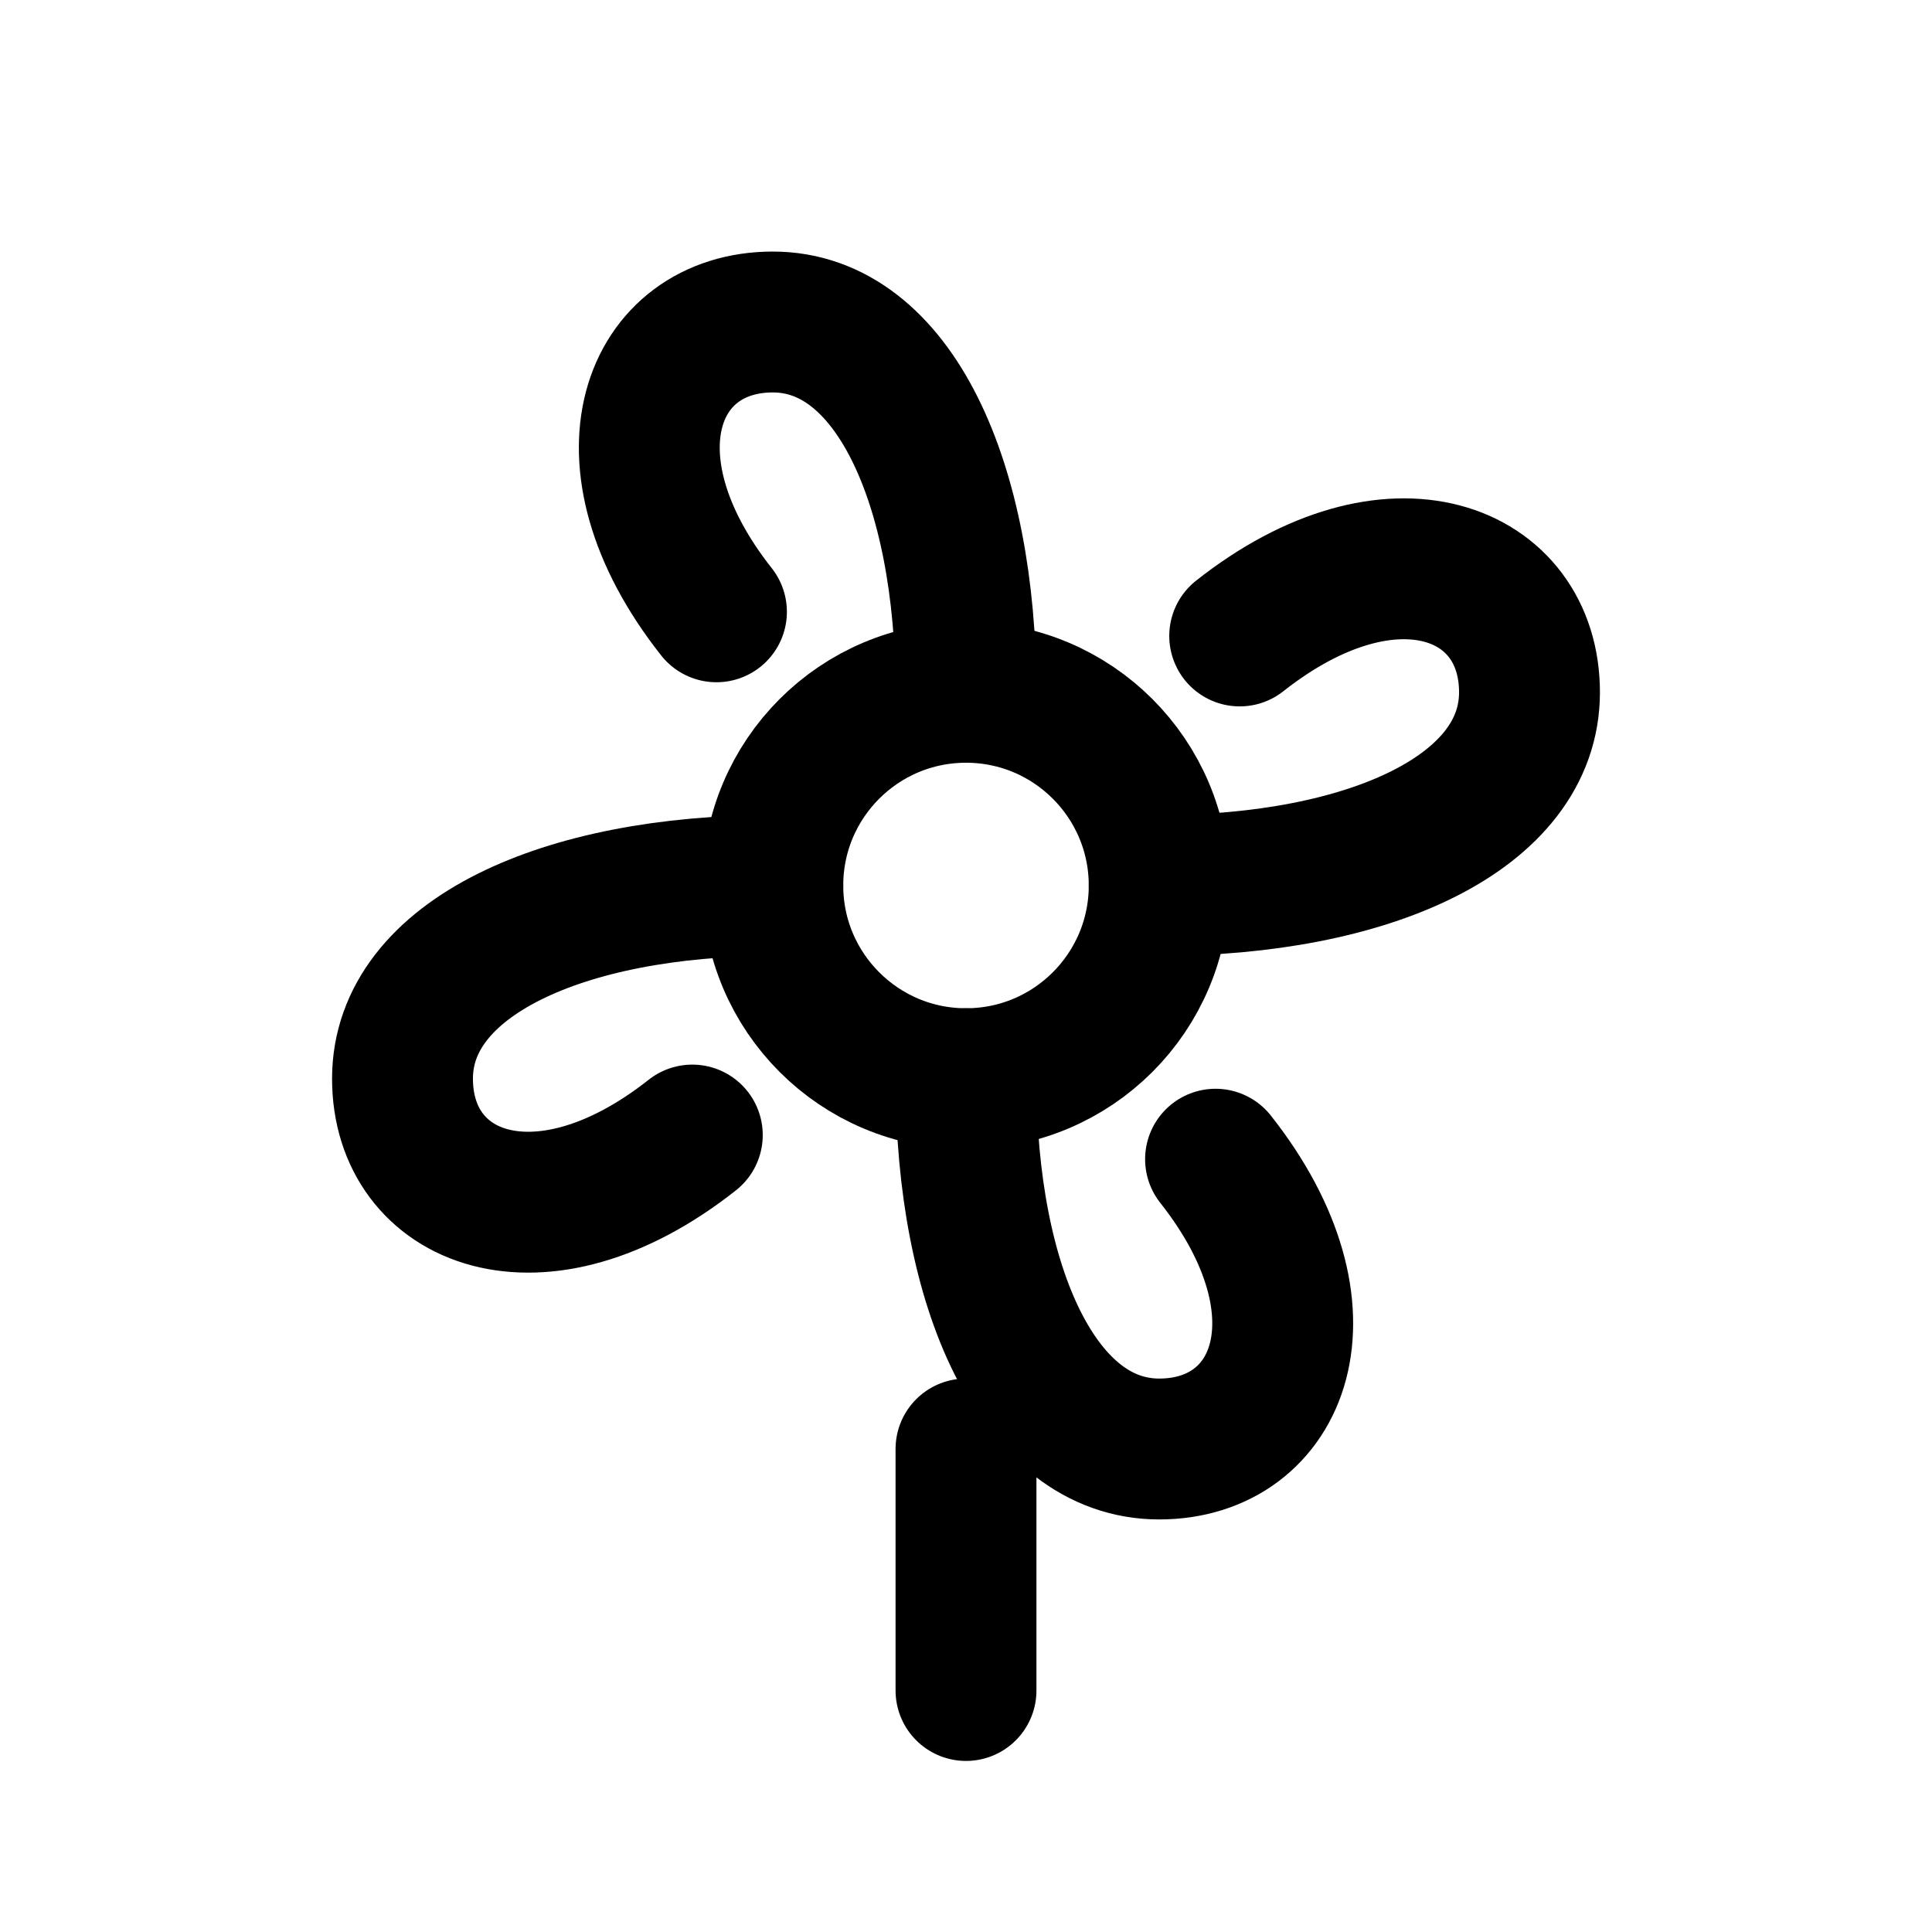
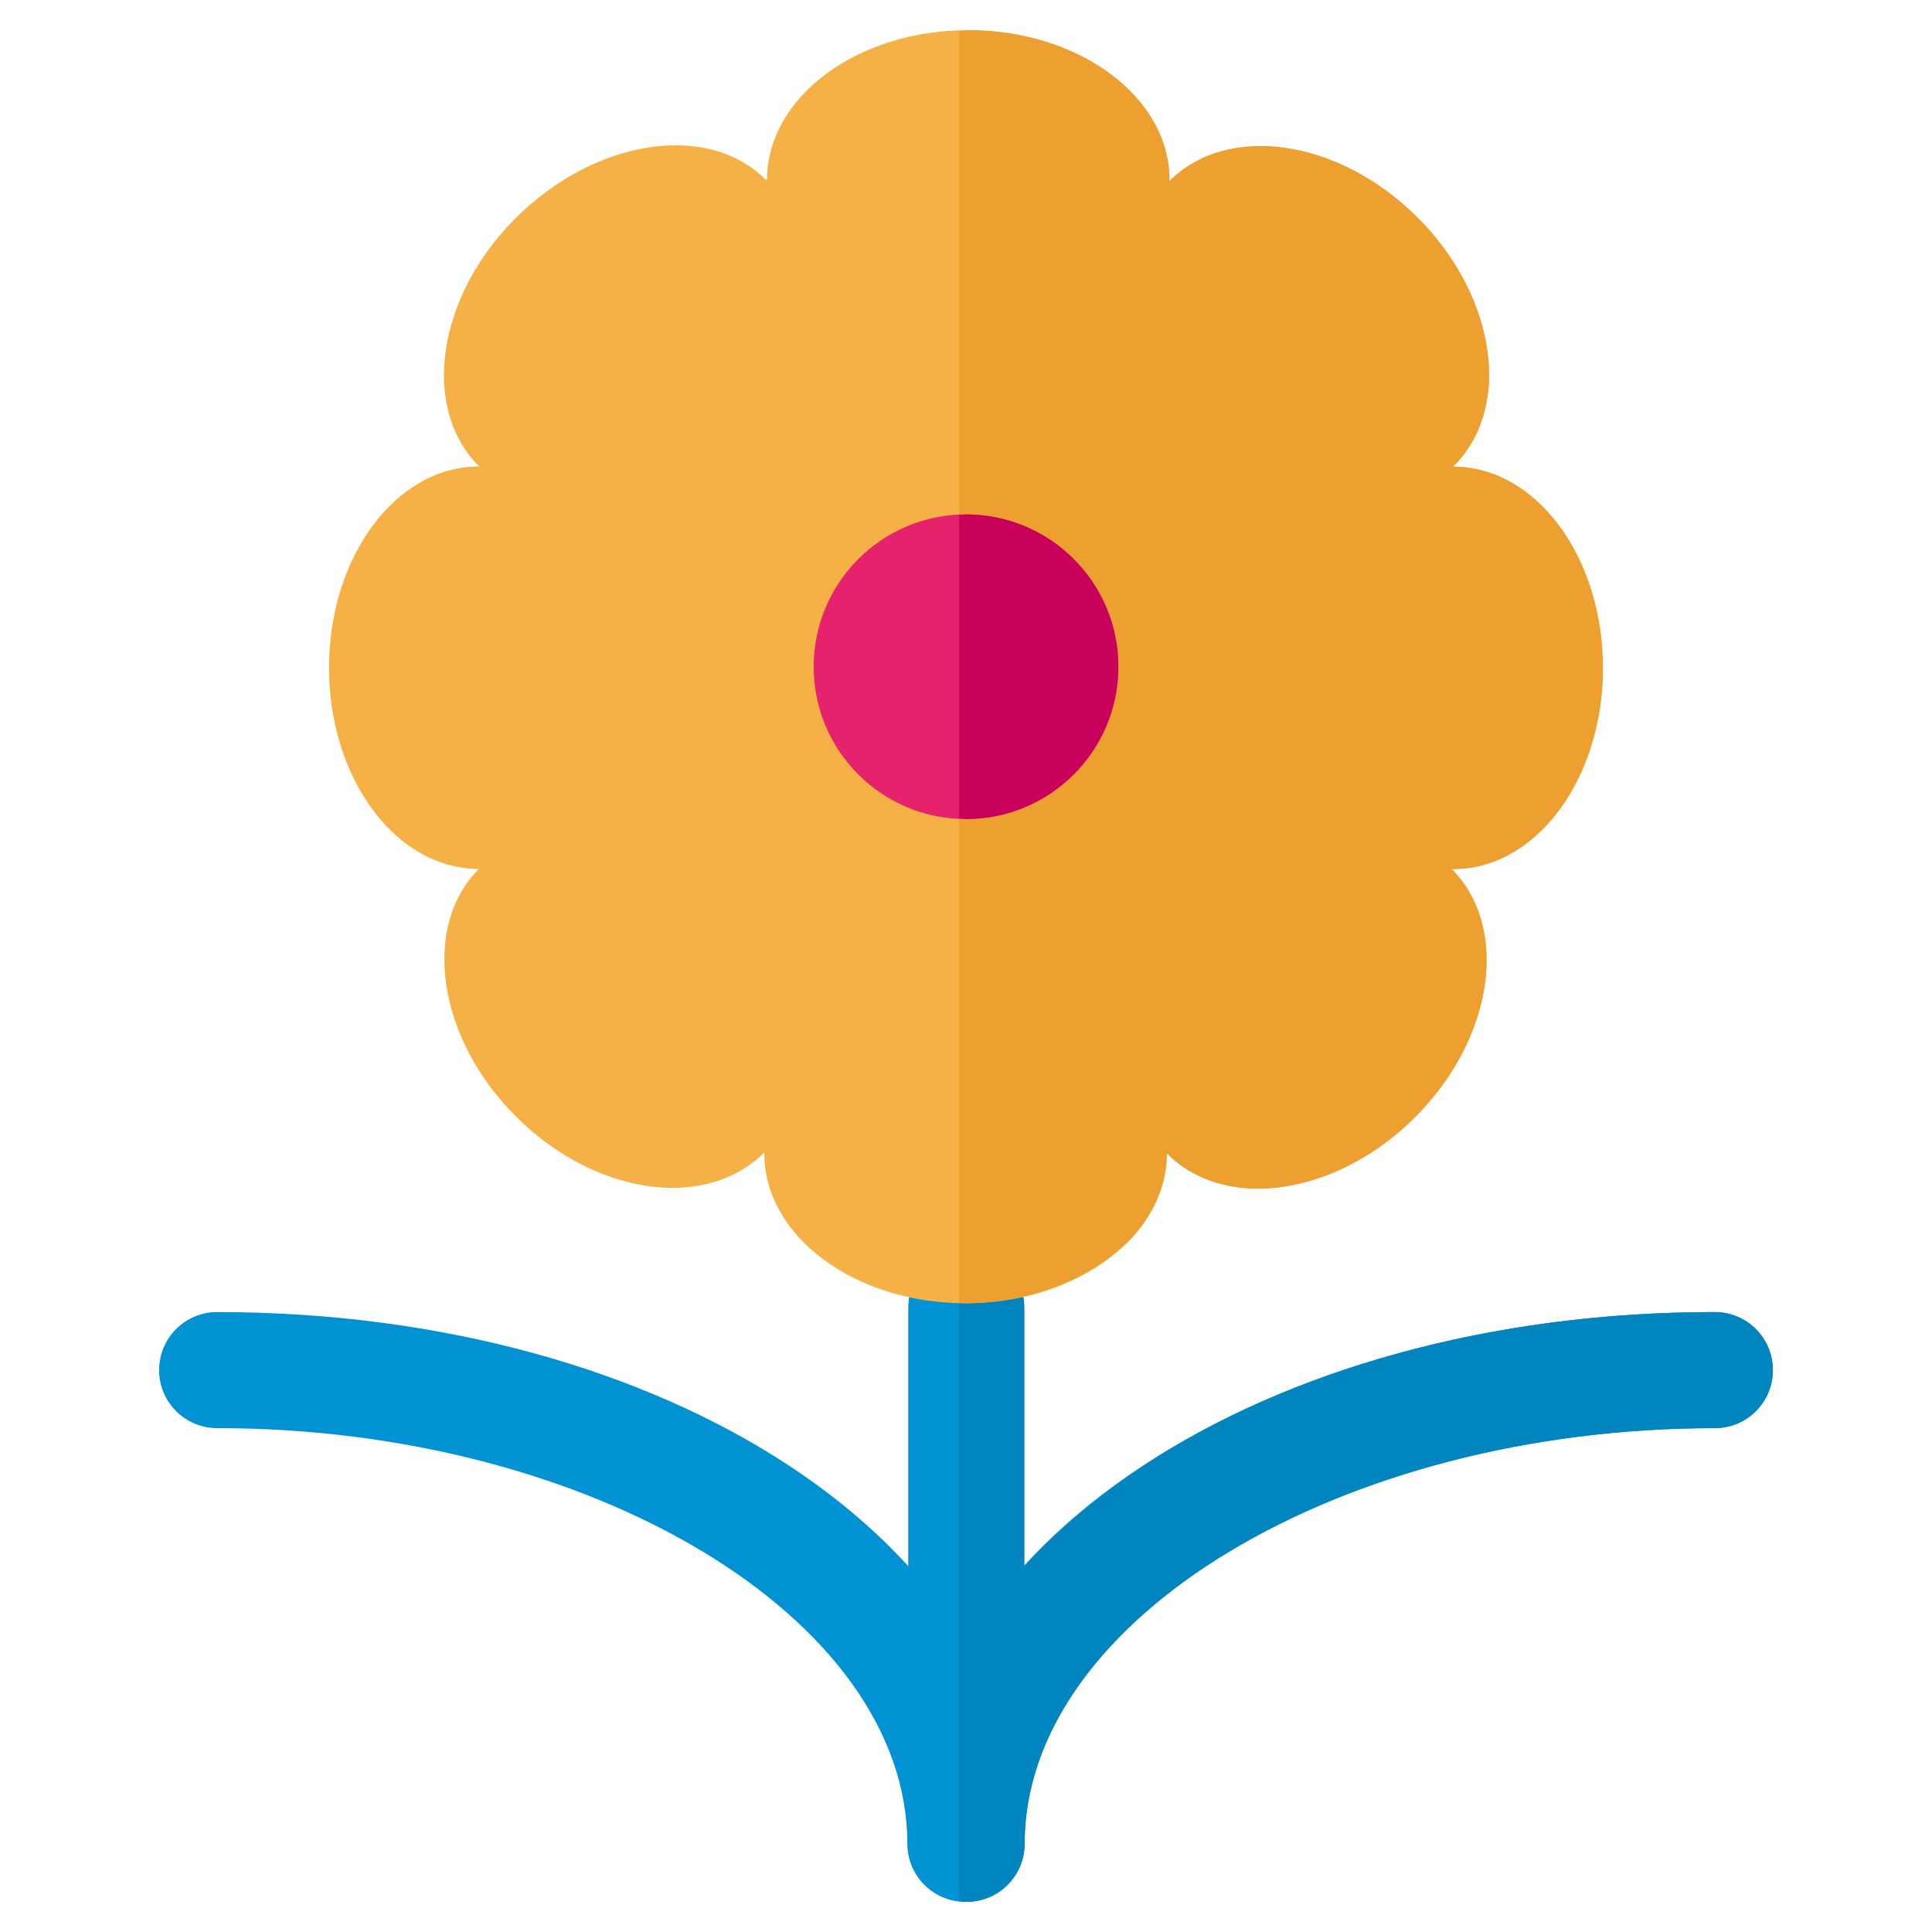
- <svg xmlns="http://www.w3.org/2000/svg" viewBox="0 0 24 24" fill="none" stroke="#000" stroke-width="1.75" stroke-linecap="round" stroke-linejoin="round">
-   <circle cx="12" cy="11" r="2.4" />
-   <path d="M12 8.6c0-2.6-.9-4.6-2.4-4.6S7.4 5.7 8.9 7.6" />
-   <path d="M14.4 11c2.6 0 4.6-.9 4.6-2.4s-1.7-2.2-3.6-.7" />
-   <path d="M12 13.4c0 2.6.9 4.6 2.4 4.6s2.2-1.7.7-3.6" />
-   <path d="M9.6 11c-2.6 0-4.6.9-4.6 2.4s1.7 2.2 3.6.7" />
-   <path d="M12 18v3" />
+ <svg xmlns="http://www.w3.org/2000/svg" width="800px" height="800px" viewBox="0 0 1024 1024" class="icon" version="1.1">
+   <path d="M512.144 986.56a30.728 30.728 0 0 1-30.752-30.752V693.152a30.736 30.736 0 1 1 61.488 0v262.664a30.72 30.72 0 0 1-30.736 30.744z" fill="#0092D2" />
+   <path d="M511.664 1008a30.728 30.728 0 0 1-30.752-30.752c0-119.408-167.52-220.312-365.824-220.312-17 0-30.752-13.752-30.752-30.752s13.76-30.76 30.752-30.76c239.632 0 427.304 123.8 427.304 281.824A30.72 30.72 0 0 1 511.664 1008z" fill="#0092D2" />
+   <path d="M512.32 1008a30.728 30.728 0 0 1-30.752-30.752c0-158.024 187.744-281.824 427.336-281.824 17 0 30.752 13.76 30.752 30.76s-13.752 30.752-30.752 30.752c-198.264 0-365.84 100.904-365.84 220.312A30.736 30.736 0 0 1 512.32 1008z" fill="#0092D2" />
+   <path d="M908.904 695.432c-157.304 0-291.848 53.576-366.032 134.968V693.152a30.736 30.736 0 0 0-30.736-30.76c-1.352 0-2.52 0.608-3.84 0.792v344.168c1.168 0.12 2.168 0.656 3.36 0.656 0.12 0 0.208-0.064 0.336-0.064 0.12 0 0.208 0.064 0.328 0.064a30.736 30.736 0 0 0 30.744-30.752c0-119.408 167.576-220.312 365.84-220.312 17 0 30.752-13.752 30.752-30.752s-13.752-30.76-30.752-30.76z" fill="#0085BF" />
+   <path d="M253.744 247.248c-43.848 0-79.336 47.72-79.336 106.648 0 37.992 14.8 71.384 37.056 90.28 12.248 10.336 26.728 16.368 42.28 16.368l0.36-0.36c-31 30.96-22.344 89.904 19.312 131.528 26.848 26.904 60.936 40 90.04 37.6 15.944-1.392 30.48-7.336 41.472-18.328l0.184 0.432c0.024 43.784 47.808 79.336 106.672 79.336 38.072 0 71.336-14.888 90.256-37.12 10.336-12.248 16.408-26.728 16.408-42.28h0.056c10.992 11.048 25.52 17 41.448 18.376 29.136 2.344 63.176-10.752 90.096-37.664 41.624-41.624 50.272-100.528 19.28-131.52l0.896 0.088c15.56 0.032 30.032-6.032 42.28-16.336 22.288-18.92 37.064-52.28 37.064-90.272 0-58.896-35.496-106.672-79.344-106.672l0.424-0.504c10.992-11 16.936-25.504 18.32-41.416 2.344-29.136-10.752-63.216-37.6-90.072C709.68 73.688 650.816 65.008 619.824 96v-0.664C619.824 51.496 572.072 16 513.16 16c-37.992 0-71.384 14.808-90.24 37.064-10.36 12.248-16.4 26.728-16.4 42.28l-0.752-0.176c-30.992-30.96-90.936-21.144-132.56 20.544-26.848 26.848-40 60.936-37.632 90.032 1.352 15.92 7.328 30.456 18.32 41.416l-0.152 0.088z" fill="#F5B146" />
+   <path d="M508.296 690.448c1.168 0.064 2.28 0.296 3.488 0.296 10.456 0 20.408-1.32 29.952-3.424 0.304-0.064 0.608-0.24 0.904-0.304 6.424-1.44 12.552-3.296 18.384-5.576 2.936-1.152 5.64-2.52 8.408-3.848a106.68 106.68 0 0 0 11.888-6.544c2.04-1.312 4.152-2.64 6.072-4.08 5.4-4.088 10.504-8.408 14.648-13.336 10.336-12.248 16.408-26.728 16.408-42.28h0.056c10.992 11.048 25.52 17 41.448 18.376 29.136 2.344 63.176-10.752 90.096-37.664 41.624-41.624 50.272-100.528 19.28-131.52l0.896 0.088c15.56 0.032 30.032-6.032 42.28-16.336 22.288-18.92 37.064-52.28 37.064-90.272 0-58.896-35.496-106.672-79.344-106.672l0.424-0.504c10.992-11 16.936-25.504 18.32-41.416 2.344-29.136-10.752-63.216-37.6-90.072C709.68 73.688 650.816 65.008 619.824 96v-0.664C619.824 51.496 572.072 16 513.16 16c-1.68 0-3.208 0.424-4.864 0.488v673.96z" fill="#EDA02F" />
+   <path d="M512 353.384m-80.736 0a80.736 80.736 0 1 0 161.472 0 80.736 80.736 0 1 0-161.472 0Z" fill="#E5226B" />
+   <path d="M508.296 273.008v160.736c1.264 0.032 2.432 0.36 3.696 0.36 44.576 0 80.744-36.128 80.744-80.72 0-44.6-36.168-80.728-80.744-80.728-1.264 0-2.432 0.328-3.696 0.352z" fill="#C9005B" />
</svg>
